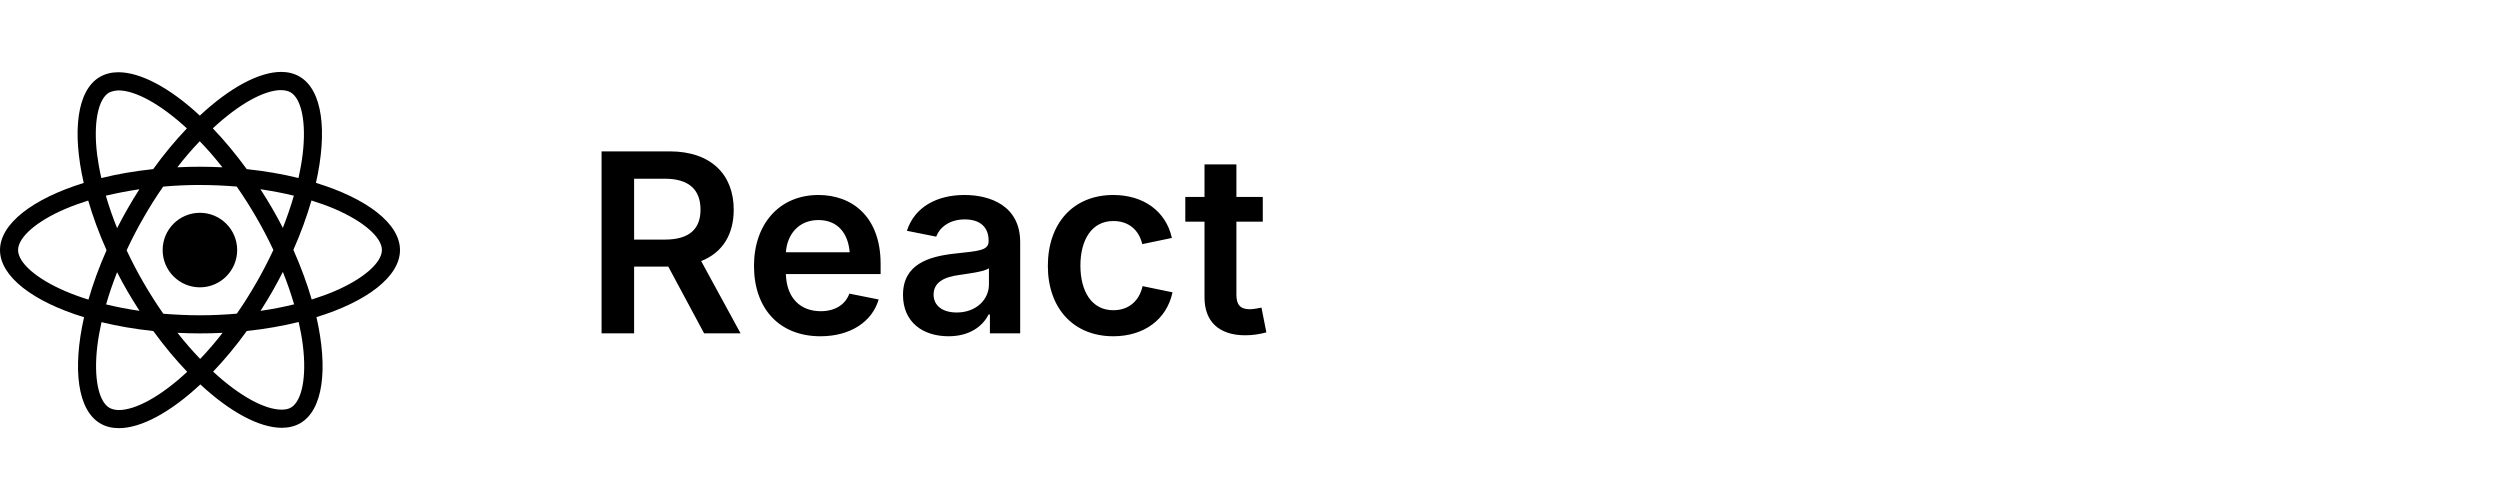
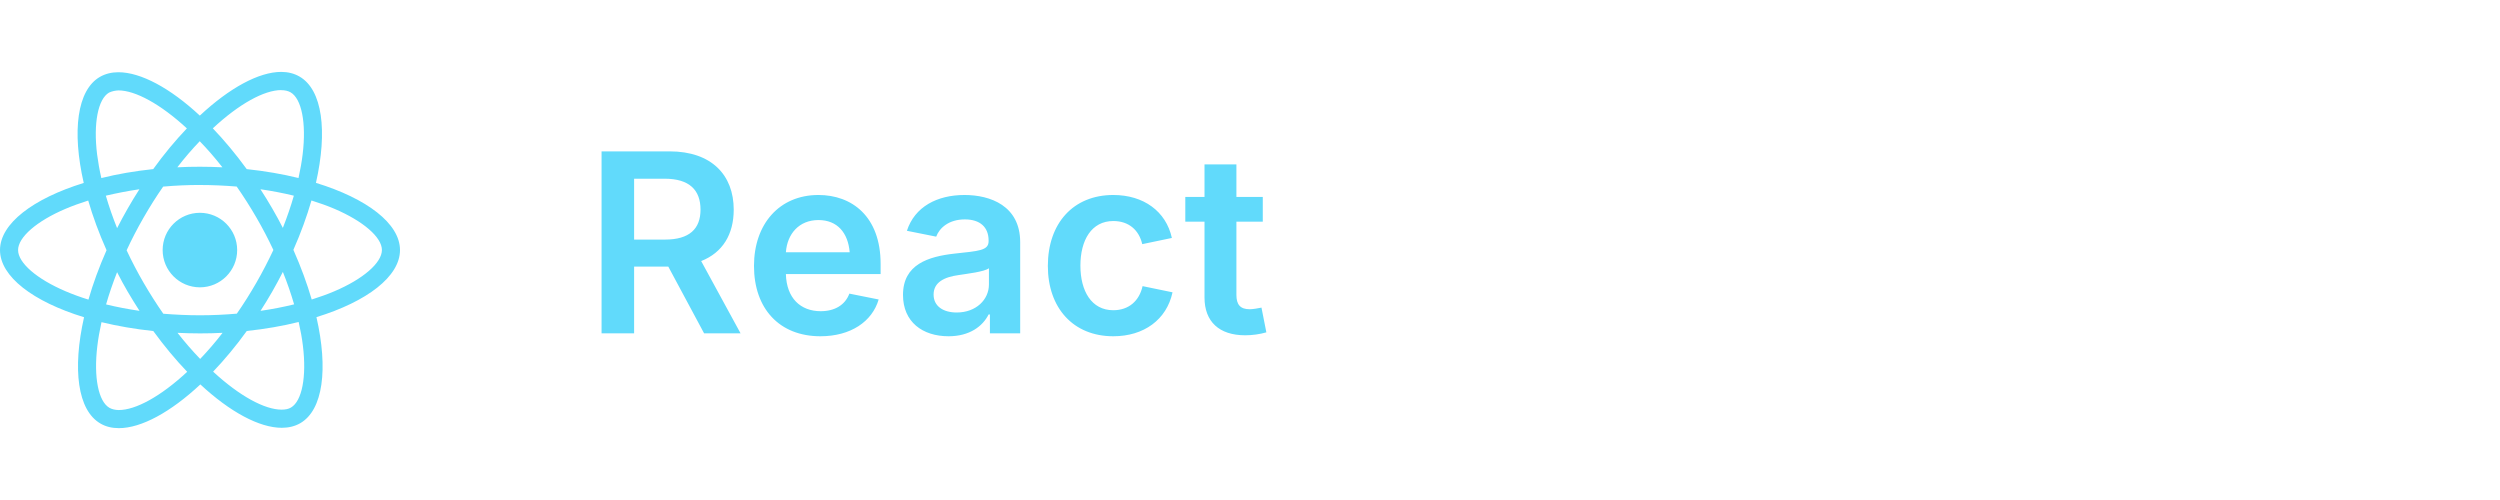
<svg xmlns="http://www.w3.org/2000/svg" role="img" viewBox="0 0 120 24">
-   <path d="M14.23 12.004a2.236 2.236 0 0 1-2.235 2.236 2.236 2.236 0 0 1-2.236-2.236 2.236 2.236 0 0 1 2.235-2.236 2.236 2.236 0 0 1 2.236 2.236zm2.648-10.69c-1.346 0-3.107.96-4.888 2.622-1.78-1.653-3.542-2.602-4.887-2.602-.41 0-.783.093-1.106.278-1.375.793-1.683 3.264-.973 6.365C1.98 8.917 0 10.42 0 12.004c0 1.59 1.99 3.097 5.043 4.03-.704 3.113-.39 5.588.988 6.38.32.187.69.275 1.102.275 1.345 0 3.107-.96 4.888-2.624 1.78 1.654 3.542 2.603 4.887 2.603.41 0 .783-.09 1.106-.275 1.374-.792 1.683-3.263.973-6.365C22.02 15.096 24 13.59 24 12.004c0-1.59-1.99-3.097-5.043-4.032.704-3.11.39-5.587-.988-6.38-.318-.184-.688-.277-1.092-.278zm-.005 1.09v.006c.225 0 .406.044.558.127.666.382.955 1.835.73 3.704-.054.46-.142.945-.25 1.44-.96-.236-2.006-.417-3.107-.534-.66-.905-1.345-1.727-2.035-2.447 1.592-1.48 3.087-2.292 4.105-2.295zm-9.77.02c1.012 0 2.514.808 4.11 2.28-.686.72-1.37 1.537-2.02 2.442-1.107.117-2.154.298-3.113.538-.112-.49-.195-.964-.254-1.42-.23-1.868.054-3.32.714-3.707.19-.09.4-.127.563-.132zm4.882 3.05c.455.468.91.992 1.36 1.564-.44-.02-.89-.034-1.345-.034-.46 0-.915.01-1.36.034.44-.572.895-1.096 1.345-1.565zM12 8.1c.74 0 1.477.034 2.202.093.406.582.802 1.203 1.183 1.86.372.64.71 1.29 1.018 1.946-.308.655-.646 1.31-1.013 1.95-.38.66-.773 1.288-1.18 1.87-.728.063-1.466.098-2.21.098-.74 0-1.477-.035-2.202-.093-.406-.582-.802-1.204-1.183-1.86-.372-.64-.71-1.29-1.018-1.946.303-.657.646-1.313 1.013-1.954.38-.66.773-1.286 1.18-1.868.728-.064 1.466-.098 2.21-.098zm-3.635.254c-.24.377-.48.763-.704 1.16-.225.39-.435.782-.635 1.174-.265-.656-.49-1.31-.676-1.947.64-.15 1.315-.283 2.015-.386zm7.26 0c.695.103 1.365.23 2.006.387-.18.632-.405 1.282-.66 1.933-.2-.39-.41-.783-.64-1.174-.225-.392-.465-.774-.705-1.146zm3.063.675c.484.15.944.317 1.375.498 1.732.74 2.852 1.708 2.852 2.476-.005.768-1.125 1.74-2.857 2.475-.42.18-.88.342-1.355.493-.28-.958-.646-1.956-1.1-2.98.45-1.017.81-2.01 1.085-2.964zm-13.395.004c.278.96.645 1.957 1.1 2.98-.45 1.017-.812 2.01-1.086 2.964-.484-.15-.944-.318-1.37-.5-1.732-.737-2.852-1.706-2.852-2.474 0-.768 1.12-1.742 2.852-2.476.42-.18.88-.342 1.356-.494zm11.678 4.28c.265.657.49 1.312.676 1.948-.64.157-1.316.29-2.016.39.24-.375.48-.762.705-1.158.225-.39.435-.788.636-1.18zm-9.945.02c.2.392.41.783.64 1.175.23.39.465.772.705 1.143-.695-.102-1.365-.23-2.006-.386.18-.63.406-1.282.66-1.933zM17.92 16.32c.112.493.2.968.254 1.423.23 1.868-.054 3.32-.714 3.708-.147.09-.338.128-.563.128-1.012 0-2.514-.807-4.11-2.28.686-.72 1.37-1.536 2.02-2.44 1.107-.118 2.154-.3 3.113-.54zm-11.83.01c.96.234 2.006.415 3.107.532.66.905 1.345 1.727 2.035 2.446-1.595 1.483-3.092 2.295-4.11 2.295-.22-.005-.406-.05-.553-.132-.666-.38-.955-1.834-.73-3.703.054-.46.142-.944.25-1.438zm4.56.64c.44.02.89.034 1.345.034.46 0 .915-.01 1.36-.034-.44.572-.895 1.095-1.345 1.565-.455-.47-.91-.993-1.36-1.565z" fill="currentColor" transform="scale(0.8) translate(0, 3)" />
-   <text x="28" y="16" font-family="system-ui, -apple-system, sans-serif" font-size="12" font-weight="600" fill="currentColor">React</text>
+   <path d="M14.23 12.004a2.236 2.236 0 0 1-2.235 2.236 2.236 2.236 0 0 1-2.236-2.236 2.236 2.236 0 0 1 2.235-2.236 2.236 2.236 0 0 1 2.236 2.236zm2.648-10.69c-1.346 0-3.107.96-4.888 2.622-1.78-1.653-3.542-2.602-4.887-2.602-.41 0-.783.093-1.106.278-1.375.793-1.683 3.264-.973 6.365C1.98 8.917 0 10.42 0 12.004c0 1.59 1.99 3.097 5.043 4.03-.704 3.113-.39 5.588.988 6.38.32.187.69.275 1.102.275 1.345 0 3.107-.96 4.888-2.624 1.78 1.654 3.542 2.603 4.887 2.603.41 0 .783-.09 1.106-.275 1.374-.792 1.683-3.263.973-6.365C22.02 15.096 24 13.59 24 12.004c0-1.59-1.99-3.097-5.043-4.032.704-3.11.39-5.587-.988-6.38-.318-.184-.688-.277-1.092-.278zm-.005 1.09v.006c.225 0 .406.044.558.127.666.382.955 1.835.73 3.704-.054.46-.142.945-.25 1.44-.96-.236-2.006-.417-3.107-.534-.66-.905-1.345-1.727-2.035-2.447 1.592-1.48 3.087-2.292 4.105-2.295zm-9.77.02c1.012 0 2.514.808 4.11 2.28-.686.72-1.37 1.537-2.02 2.442-1.107.117-2.154.298-3.113.538-.112-.49-.195-.964-.254-1.42-.23-1.868.054-3.32.714-3.707.19-.09.4-.127.563-.132zm4.882 3.05c.455.468.91.992 1.36 1.564-.44-.02-.89-.034-1.345-.034-.46 0-.915.01-1.36.034.44-.572.895-1.096 1.345-1.565zM12 8.1c.74 0 1.477.034 2.202.093.406.582.802 1.203 1.183 1.86.372.64.71 1.29 1.018 1.946-.308.655-.646 1.31-1.013 1.95-.38.66-.773 1.288-1.18 1.87-.728.063-1.466.098-2.21.098-.74 0-1.477-.035-2.202-.093-.406-.582-.802-1.204-1.183-1.86-.372-.64-.71-1.29-1.018-1.946.303-.657.646-1.313 1.013-1.954.38-.66.773-1.286 1.18-1.868.728-.064 1.466-.098 2.21-.098zm-3.635.254c-.24.377-.48.763-.704 1.16-.225.39-.435.782-.635 1.174-.265-.656-.49-1.31-.676-1.947.64-.15 1.315-.283 2.015-.386zm7.26 0c.695.103 1.365.23 2.006.387-.18.632-.405 1.282-.66 1.933-.2-.39-.41-.783-.64-1.174-.225-.392-.465-.774-.705-1.146zm3.063.675c.484.15.944.317 1.375.498 1.732.74 2.852 1.708 2.852 2.476-.005.768-1.125 1.74-2.857 2.475-.42.18-.88.342-1.355.493-.28-.958-.646-1.956-1.1-2.98.45-1.017.81-2.01 1.085-2.964zm-13.395.004c.278.96.645 1.957 1.1 2.98-.45 1.017-.812 2.01-1.086 2.964-.484-.15-.944-.318-1.37-.5-1.732-.737-2.852-1.706-2.852-2.474 0-.768 1.12-1.742 2.852-2.476.42-.18.88-.342 1.356-.494zm11.678 4.28c.265.657.49 1.312.676 1.948-.64.157-1.316.29-2.016.39.24-.375.48-.762.705-1.158.225-.39.435-.788.636-1.18zm-9.945.02c.2.392.41.783.64 1.175.23.39.465.772.705 1.143-.695-.102-1.365-.23-2.006-.386.18-.63.406-1.282.66-1.933zM17.92 16.32c.112.493.2.968.254 1.423.23 1.868-.054 3.32-.714 3.708-.147.09-.338.128-.563.128-1.012 0-2.514-.807-4.11-2.28.686-.72 1.37-1.536 2.02-2.44 1.107-.118 2.154-.3 3.113-.54zm-11.83.01c.96.234 2.006.415 3.107.532.66.905 1.345 1.727 2.035 2.446-1.595 1.483-3.092 2.295-4.11 2.295-.22-.005-.406-.05-.553-.132-.666-.38-.955-1.834-.73-3.703.054-.46.142-.944.25-1.438zm4.56.64c.44.02.89.034 1.345.034.46 0 .915-.01 1.36-.034-.44.572-.895 1.095-1.345 1.565-.455-.47-.91-.993-1.36-1.565z" fill="#61DAFB" transform="scale(0.8) translate(0, 3)" />
+   <text x="28" y="16" font-family="system-ui, -apple-system, sans-serif" font-size="12" font-weight="600" fill="#61DAFB">React</text>
</svg>
